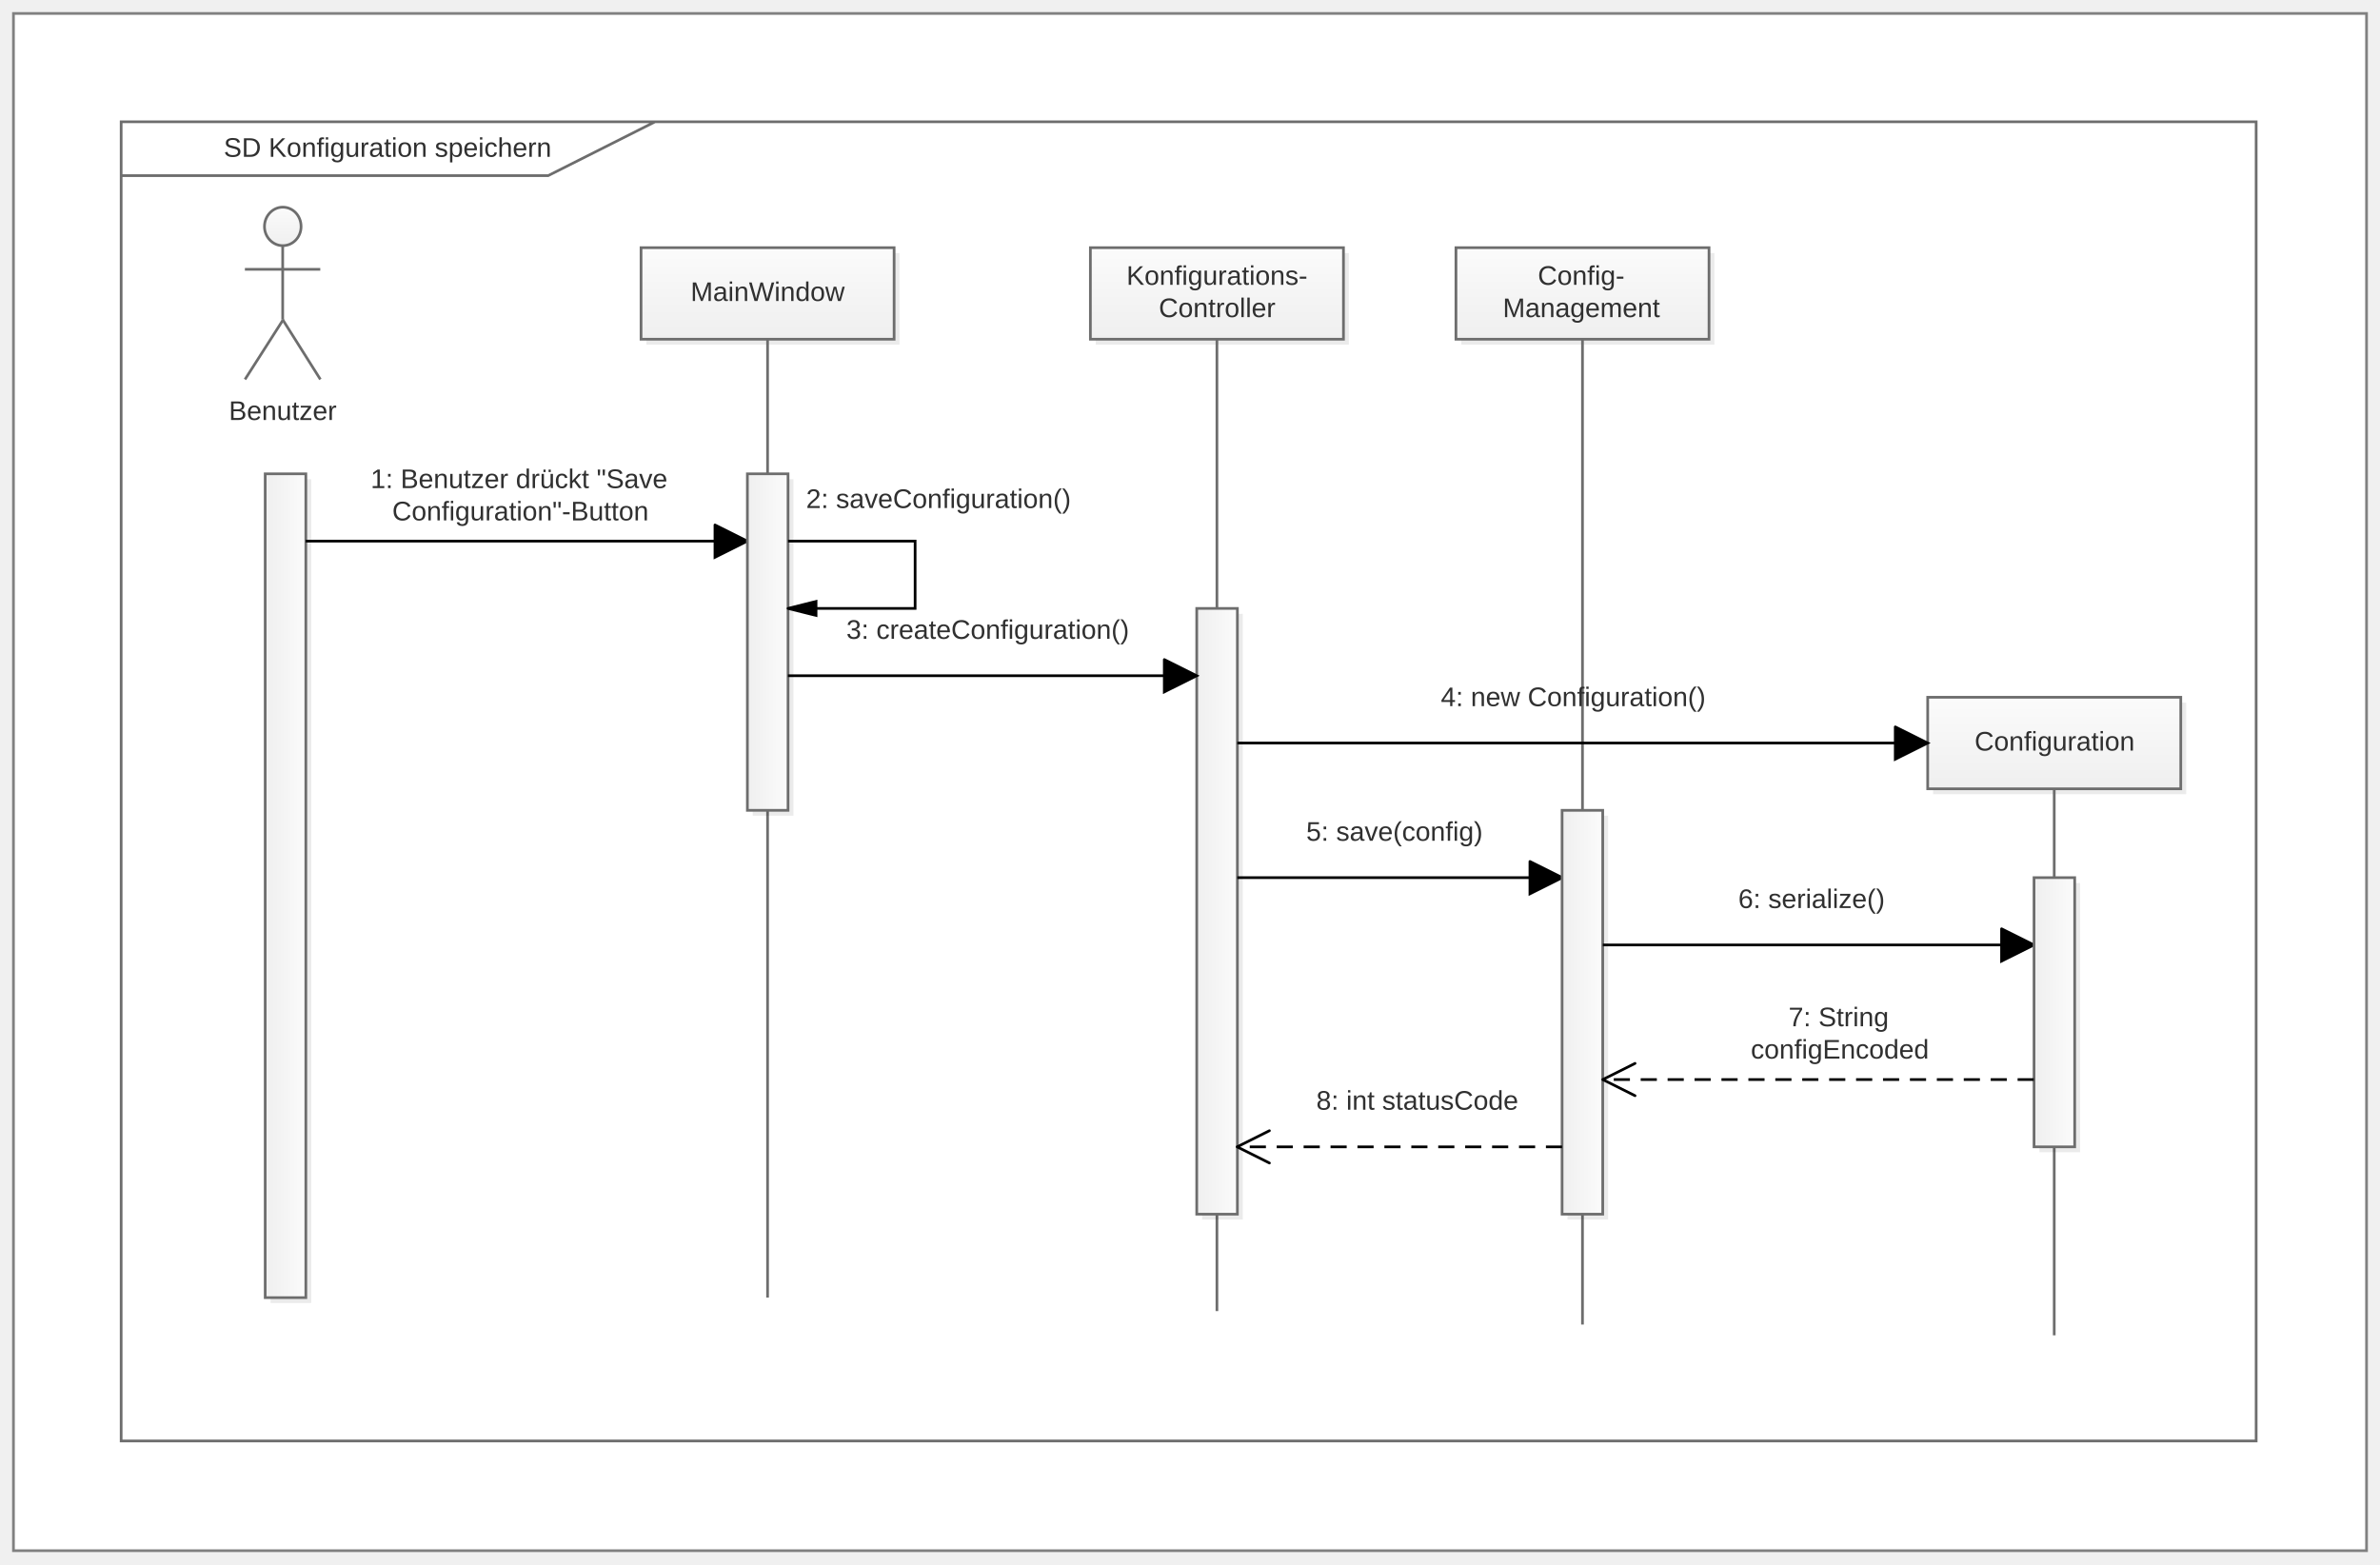
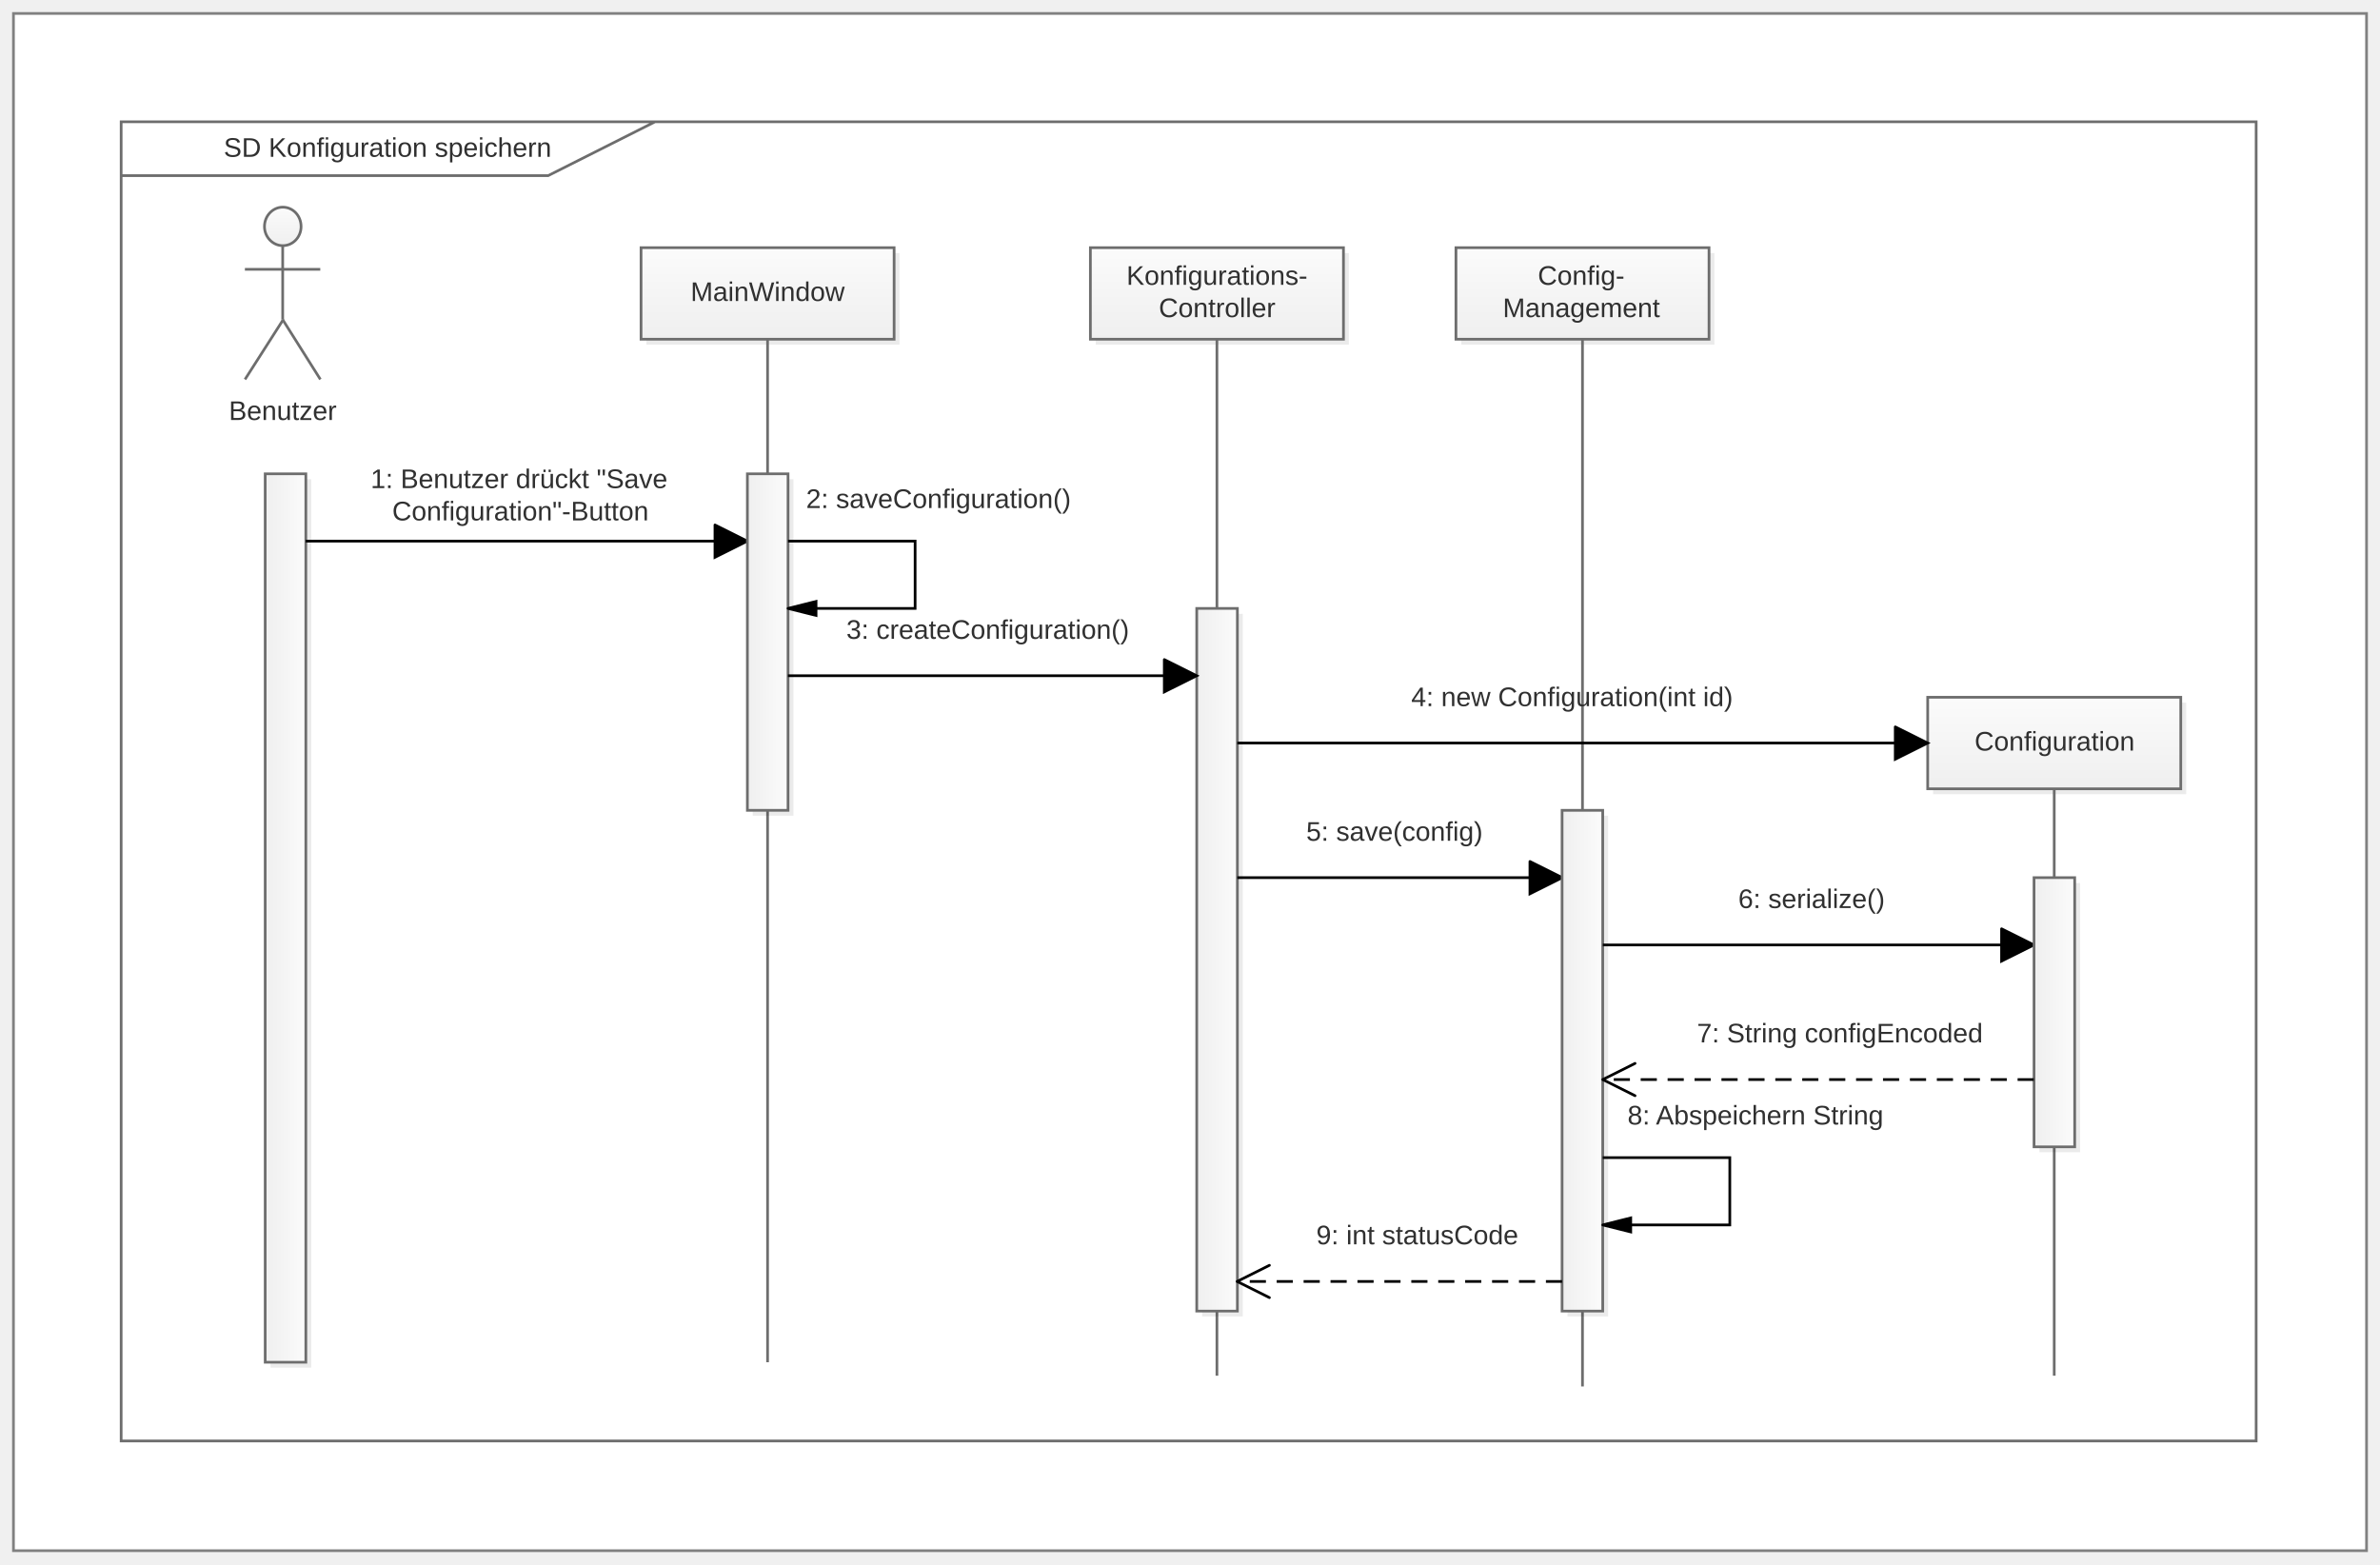
<svg xmlns="http://www.w3.org/2000/svg" width="884" viewBox="0 0 884 581" height="581">
  <style type="text/css">
.st1 {fill:#303030;font-family:Arial;font-size:7.5pt}
</style>
  <defs>
    <linearGradient id="lg1" y1="0%" y2="100%" x1="0%" x2="0%">
      <stop offset="0" stop-color="#fbfbfb" />
      <stop offset="1" stop-color="#efefef" />
    </linearGradient>
  </defs>
  <g transform="translate(5,5)" id="page1">
    <rect width="874" x="0" y="0" fill="#ffffff" stroke="#808080" height="571" />
    <g transform="translate(40,40.24)" id="shape1">
      <path stroke="#000000" stroke-opacity="0.08" />
      <path d="M0,0L793,0L793,490L0,490L0,0zM0,0L198.3,0L158.6,20L0,20L0,0" fill="none" stroke="#6d6d6d" />
      <text class="st1">
        <tspan x="38.1" y="13">SD Konfiguration speichern</tspan>
      </text>
    </g>
    <g transform="translate(400,87)">
      <path d="M2,2L96,2L96,36L2,36L2,2z" fill="#000000" fill-opacity="0.08" />
      <g id="shape2">
        <path d="M0,0L94,0L94,34L0,34L0,0z" fill="url(#lg1)" stroke="#6d6d6d" />
        <text class="st1">
          <tspan x="13.4" y="13.8">Konfigurations-</tspan>
          <tspan x="25.4" y="25.8">Controller</tspan>
        </text>
      </g>
-       <path d="M47,34L47,395L47,34z" fill="none" id="shape3" stroke="#6d6d6d" />
+       <path d="M47,34L47,419L47,34z" fill="none" id="shape3" stroke="#6d6d6d" />
    </g>
    <g transform="translate(535.78,87)">
      <path d="M2,2L96,2L96,36L2,36L2,2z" fill="#000000" fill-opacity="0.08" />
      <g id="shape4">
        <path d="M0,0L94,0L94,34L0,34L0,0z" fill="url(#lg1)" stroke="#6d6d6d" />
        <text class="st1">
          <tspan x="30.4" y="13.8">Config-</tspan>
          <tspan x="17.4" y="25.8">Management</tspan>
        </text>
      </g>
-       <path d="M47,34L47,400L47,34z" fill="none" id="shape5" stroke="#6d6d6d" />
+       <path d="M47,34L47,423L47,34z" fill="none" id="shape5" stroke="#6d6d6d" />
    </g>
    <g transform="translate(711,254)">
      <path d="M2,2L96,2L96,36L2,36L2,2z" fill="#000000" fill-opacity="0.08" />
      <g id="shape6">
        <path d="M0,0L94,0L94,34L0,34L0,0z" fill="url(#lg1)" stroke="#6d6d6d" />
        <text class="st1">
          <tspan x="17.4" y="19.8">Configuration</tspan>
        </text>
      </g>
-       <path d="M47,34L47,237L47,34z" fill="none" id="shape7" stroke="#6d6d6d" />
+       <path d="M47,34L47,252L47,34z" fill="none" id="shape7" stroke="#6d6d6d" />
    </g>
    <g transform="translate(86,72)">
      <path d="M0,0L28,0L0,0z" transform="translate(-0.04,23.04)" fill="none" id="shape8" stroke="#6d6d6d" />
      <path d="M14,0L14,29.9L14,0zM0,52.1L14,30.2L0,52.1z" transform="translate(0,11.83)" fill="none" id="shape9" stroke="#6d6d6d" />
      <path d="M0,0L14,22.2L0,0z" transform="translate(14,41.73)" fill="none" id="shape10" stroke="#6d6d6d" />
      <path d="M0,7.2C0,3.2,3.1,0,6.8,0C10.6,0,13.6,3.2,13.6,7.2C13.6,11.1,10.6,14.3,6.8,14.3C3.1,14.3,0,11.1,0,7.2z" transform="translate(7.23,-0.05)" fill="url(#lg1)" id="shape11" stroke="#6d6d6d" />
      <text class="st1">
        <tspan x="-6" y="79">Benutzer</tspan>
      </text>
    </g>
    <g transform="matrix(0,1,-1,0,108.6,171)" id="shape12">
-       <path d="M2,-2L308,-2L308,13.1L2,13.1L2,-2z" fill="#000000" fill-opacity="0.08" />
-       <path d="M0,0L306,0L306,15.1L0,15.1L0,0z" fill="url(#lg1)" stroke="#6d6d6d" />
+       <path d="M2,-2L332,-2L332,13.1L2,13.1L2,-2z" fill="#000000" fill-opacity="0.08" />
+       <path d="M0,0L330,0L330,15.1L0,15.1L0,0z" fill="url(#lg1)" stroke="#6d6d6d" />
    </g>
    <g transform="translate(108.56,196)" id="shape13">
      <path d="M0,-0L152,-0" fill="none" stroke="#000000" />
      <path d="M152,-6L164,-0L152,6L152,-6" fill="#000000" stroke-width="1" stroke="#000000" stroke-linecap="round" />
      <text class="st1">
        <tspan x="24.1" y="-19.7">1: Benutzer drückt "Save </tspan>
        <tspan x="32.1" y="-7.7">Configuration"-Button</tspan>
      </text>
    </g>
    <g transform="matrix(0,1,-1,0,454.6,221)" id="shape14">
-       <path d="M2,-2L227,-2L227,13.1L2,13.1L2,-2z" fill="#000000" fill-opacity="0.08" />
-       <path d="M0,0L225,0L225,15.1L0,15.1L0,0z" fill="url(#lg1)" stroke="#6d6d6d" />
+       <path d="M2,-2L263,-2L263,13.1L2,13.1L2,-2z" fill="#000000" fill-opacity="0.08" />
+       <path d="M0,0L261,0L261,15.1L0,15.1L0,0z" fill="url(#lg1)" stroke="#6d6d6d" />
    </g>
    <g transform="translate(454.56,271)" id="shape15">
      <path d="M0,-0L244.4,-0" fill="none" stroke="#000000" />
      <path d="M244.4,-6L256.4,-0L244.4,6L244.4,-6" fill="#000000" stroke-width="1" stroke="#000000" stroke-linecap="round" />
      <text class="st1">
-         <tspan x="75.6" y="-13.7">4: new Configuration()</tspan>
+         <tspan x="64.6" y="-13.7">4: new Configuration(int id)</tspan>
      </text>
    </g>
    <g transform="translate(454.56,321)" id="shape16">
      <path d="M0,-0L108.7,-0" fill="none" stroke="#000000" />
      <path d="M108.7,-6L120.7,-0L108.7,6L108.7,-6" fill="#000000" stroke-width="1" stroke="#000000" stroke-linecap="round" />
      <text class="st1">
        <tspan x="25.6" y="-13.7">5: save(config)</tspan>
      </text>
    </g>
    <g transform="matrix(0,1,-1,0,590.3,296)" id="shape17">
-       <path d="M2,-2L152,-2L152,13.1L2,13.1L2,-2z" fill="#000000" fill-opacity="0.08" />
-       <path d="M0,0L150,0L150,15.1L0,15.1L0,0z" fill="url(#lg1)" stroke="#6d6d6d" />
+       <path d="M2,-2L188,-2L188,13.1L2,13.1L2,-2z" fill="#000000" fill-opacity="0.08" />
+       <path d="M0,0L186,0L186,15.1L0,15.1L0,0z" fill="url(#lg1)" stroke="#6d6d6d" />
    </g>
-     <g transform="matrix(-1,0,0,-1,575.2,421)" id="shape18">
+     <g transform="matrix(-1,0,0,-1,575.2,471)" id="shape18">
      <path stroke-dasharray="6,4" d="M0,-0L120.7,-0" fill="none" stroke="#000000" />
      <path d="M108.7,-6L120.7,-0L108.7,6" stroke-linejoin="round" fill="none" stroke-width="1" stroke="#000000" stroke-linecap="round" />
      <text class="st1" transform="matrix(-1,0,0,-1,108.6,33.5)">
-         <tspan x="17.3" y="19.7">8: int statusCode</tspan>
+         <tspan x="17.3" y="19.7">9: int statusCode</tspan>
      </text>
    </g>
    <g transform="translate(590.34,346)" id="shape19">
      <path d="M0,-0L148.1,-0" fill="none" stroke="#000000" />
      <path d="M148.1,-6L160.1,-0L148.1,6L148.1,-6" fill="#000000" stroke-width="1" stroke="#000000" stroke-linecap="round" />
      <text class="st1">
        <tspan x="50.3" y="-13.7">6: serialize()</tspan>
      </text>
    </g>
    <g transform="matrix(0,1,-1,0,765.6,321)" id="shape20">
      <path d="M2,-2L102,-2L102,13.1L2,13.1L2,-2z" fill="#000000" fill-opacity="0.08" />
      <path d="M0,0L100,0L100,15.1L0,15.1L0,0z" fill="url(#lg1)" stroke="#6d6d6d" />
    </g>
    <g transform="matrix(-1,0,0,-1,750.4,396)" id="shape21">
      <path stroke-dasharray="6,4" d="M0,-0L160.1,-0" fill="none" stroke="#000000" />
      <path d="M148.1,-6L160.1,-0L148.1,6" stroke-linejoin="round" fill="none" stroke-width="1" stroke="#000000" stroke-linecap="round" />
      <text class="st1" transform="matrix(-1,0,0,-1,144.1,33.5)">
-         <tspan x="53" y="13.7">7: String </tspan>
-         <tspan x="39" y="25.7">configEncoded</tspan>
+         <tspan x="19" y="19.7">7: String configEncoded</tspan>
      </text>
    </g>
    <g transform="translate(233.1,87)">
      <path d="M2,2L96,2L96,36L2,36L2,2z" fill="#000000" fill-opacity="0.08" />
      <g id="shape22">
        <path d="M0,0L94,0L94,34L0,34L0,0z" fill="url(#lg1)" stroke="#6d6d6d" />
        <text class="st1">
          <tspan x="18.4" y="19.8">MainWindow</tspan>
        </text>
      </g>
-       <path d="M47,34L47,390L47,34z" fill="none" id="shape23" stroke="#6d6d6d" />
+       <path d="M47,34L47,414L47,34z" fill="none" id="shape23" stroke="#6d6d6d" />
    </g>
    <g transform="matrix(0,1,-1,0,287.7,171)" id="shape24">
      <path d="M2,-2L127,-2L127,13.1L2,13.1L2,-2z" fill="#000000" fill-opacity="0.08" />
      <path d="M0,0L125,0L125,15.1L0,15.1L0,0z" fill="url(#lg1)" stroke="#6d6d6d" />
    </g>
    <g transform="matrix(0,1,-1,0,287.7,196)" id="shape25">
      <path d="M0,0L0,-47.2L25,-47.2L25,-10.4" fill="none" stroke="#000000" />
      <path d="M25,0L27.6,-10.4L22.4,-10.4L25,0" fill="#000000" stroke-width="1" stroke="#000000" stroke-linecap="round" />
      <text class="st1" transform="matrix(0,-1,1,0,40.9,-71.6)">
        <tspan x="-64.9" y="-53.2">2: saveConfiguration()</tspan>
      </text>
    </g>
    <g transform="translate(287.66,246)" id="shape26">
      <path d="M0,-0L139.8,-0" fill="none" stroke="#000000" />
      <path d="M139.8,-6L151.8,-0L139.8,6L139.8,-6" fill="#000000" stroke-width="1" stroke="#000000" stroke-linecap="round" />
      <text class="st1">
        <tspan x="21.7" y="-13.7">3: createConfiguration()</tspan>
      </text>
    </g>
+     <g transform="matrix(0,1,-1,0,590.3,425)" id="shape27">
+       <path d="M0,0L0,-47.2L25,-47.2L25,-10.4" fill="none" stroke="#000000" />
+       <path d="M25,0L27.6,-10.4L22.4,-10.4L25,0" fill="#000000" stroke-width="1" stroke="#000000" stroke-linecap="round" />
+       <text class="st1" transform="matrix(0,-1,1,0,40.9,-71.6)">
+         <tspan x="-62.4" y="-53.2">8: Abspeichern String</tspan>
+       </text>
+     </g>
  </g>
</svg>
